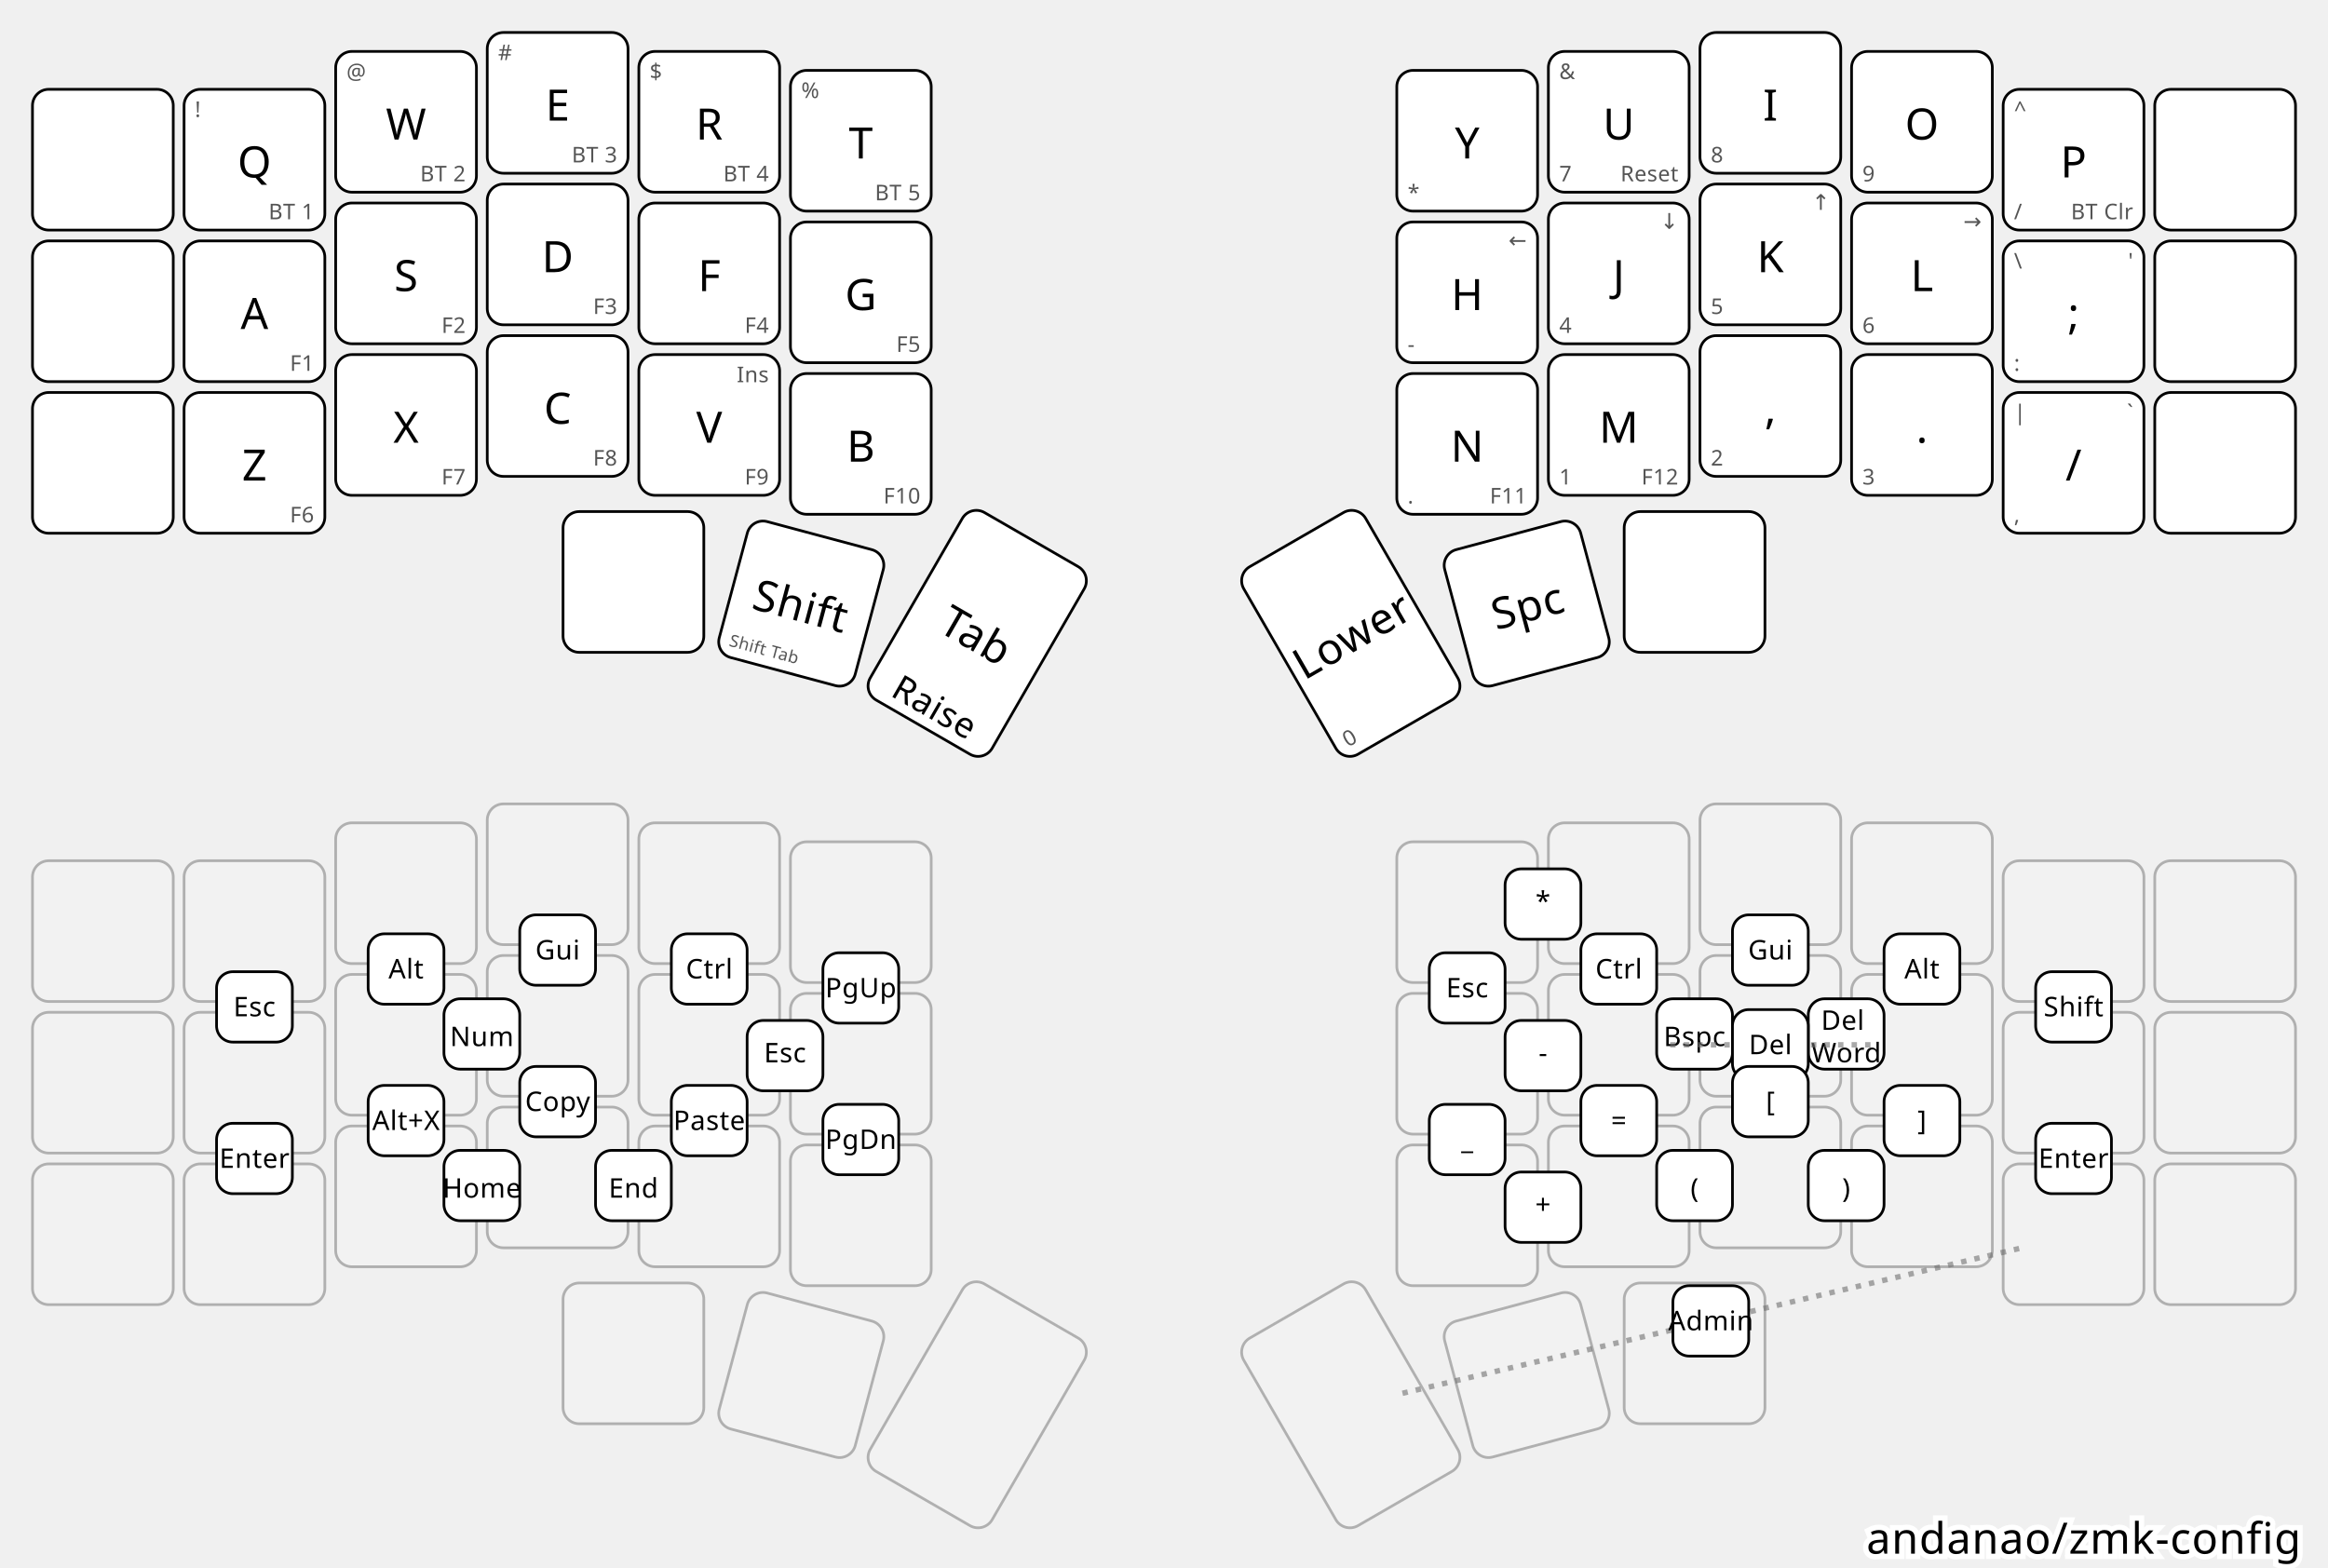
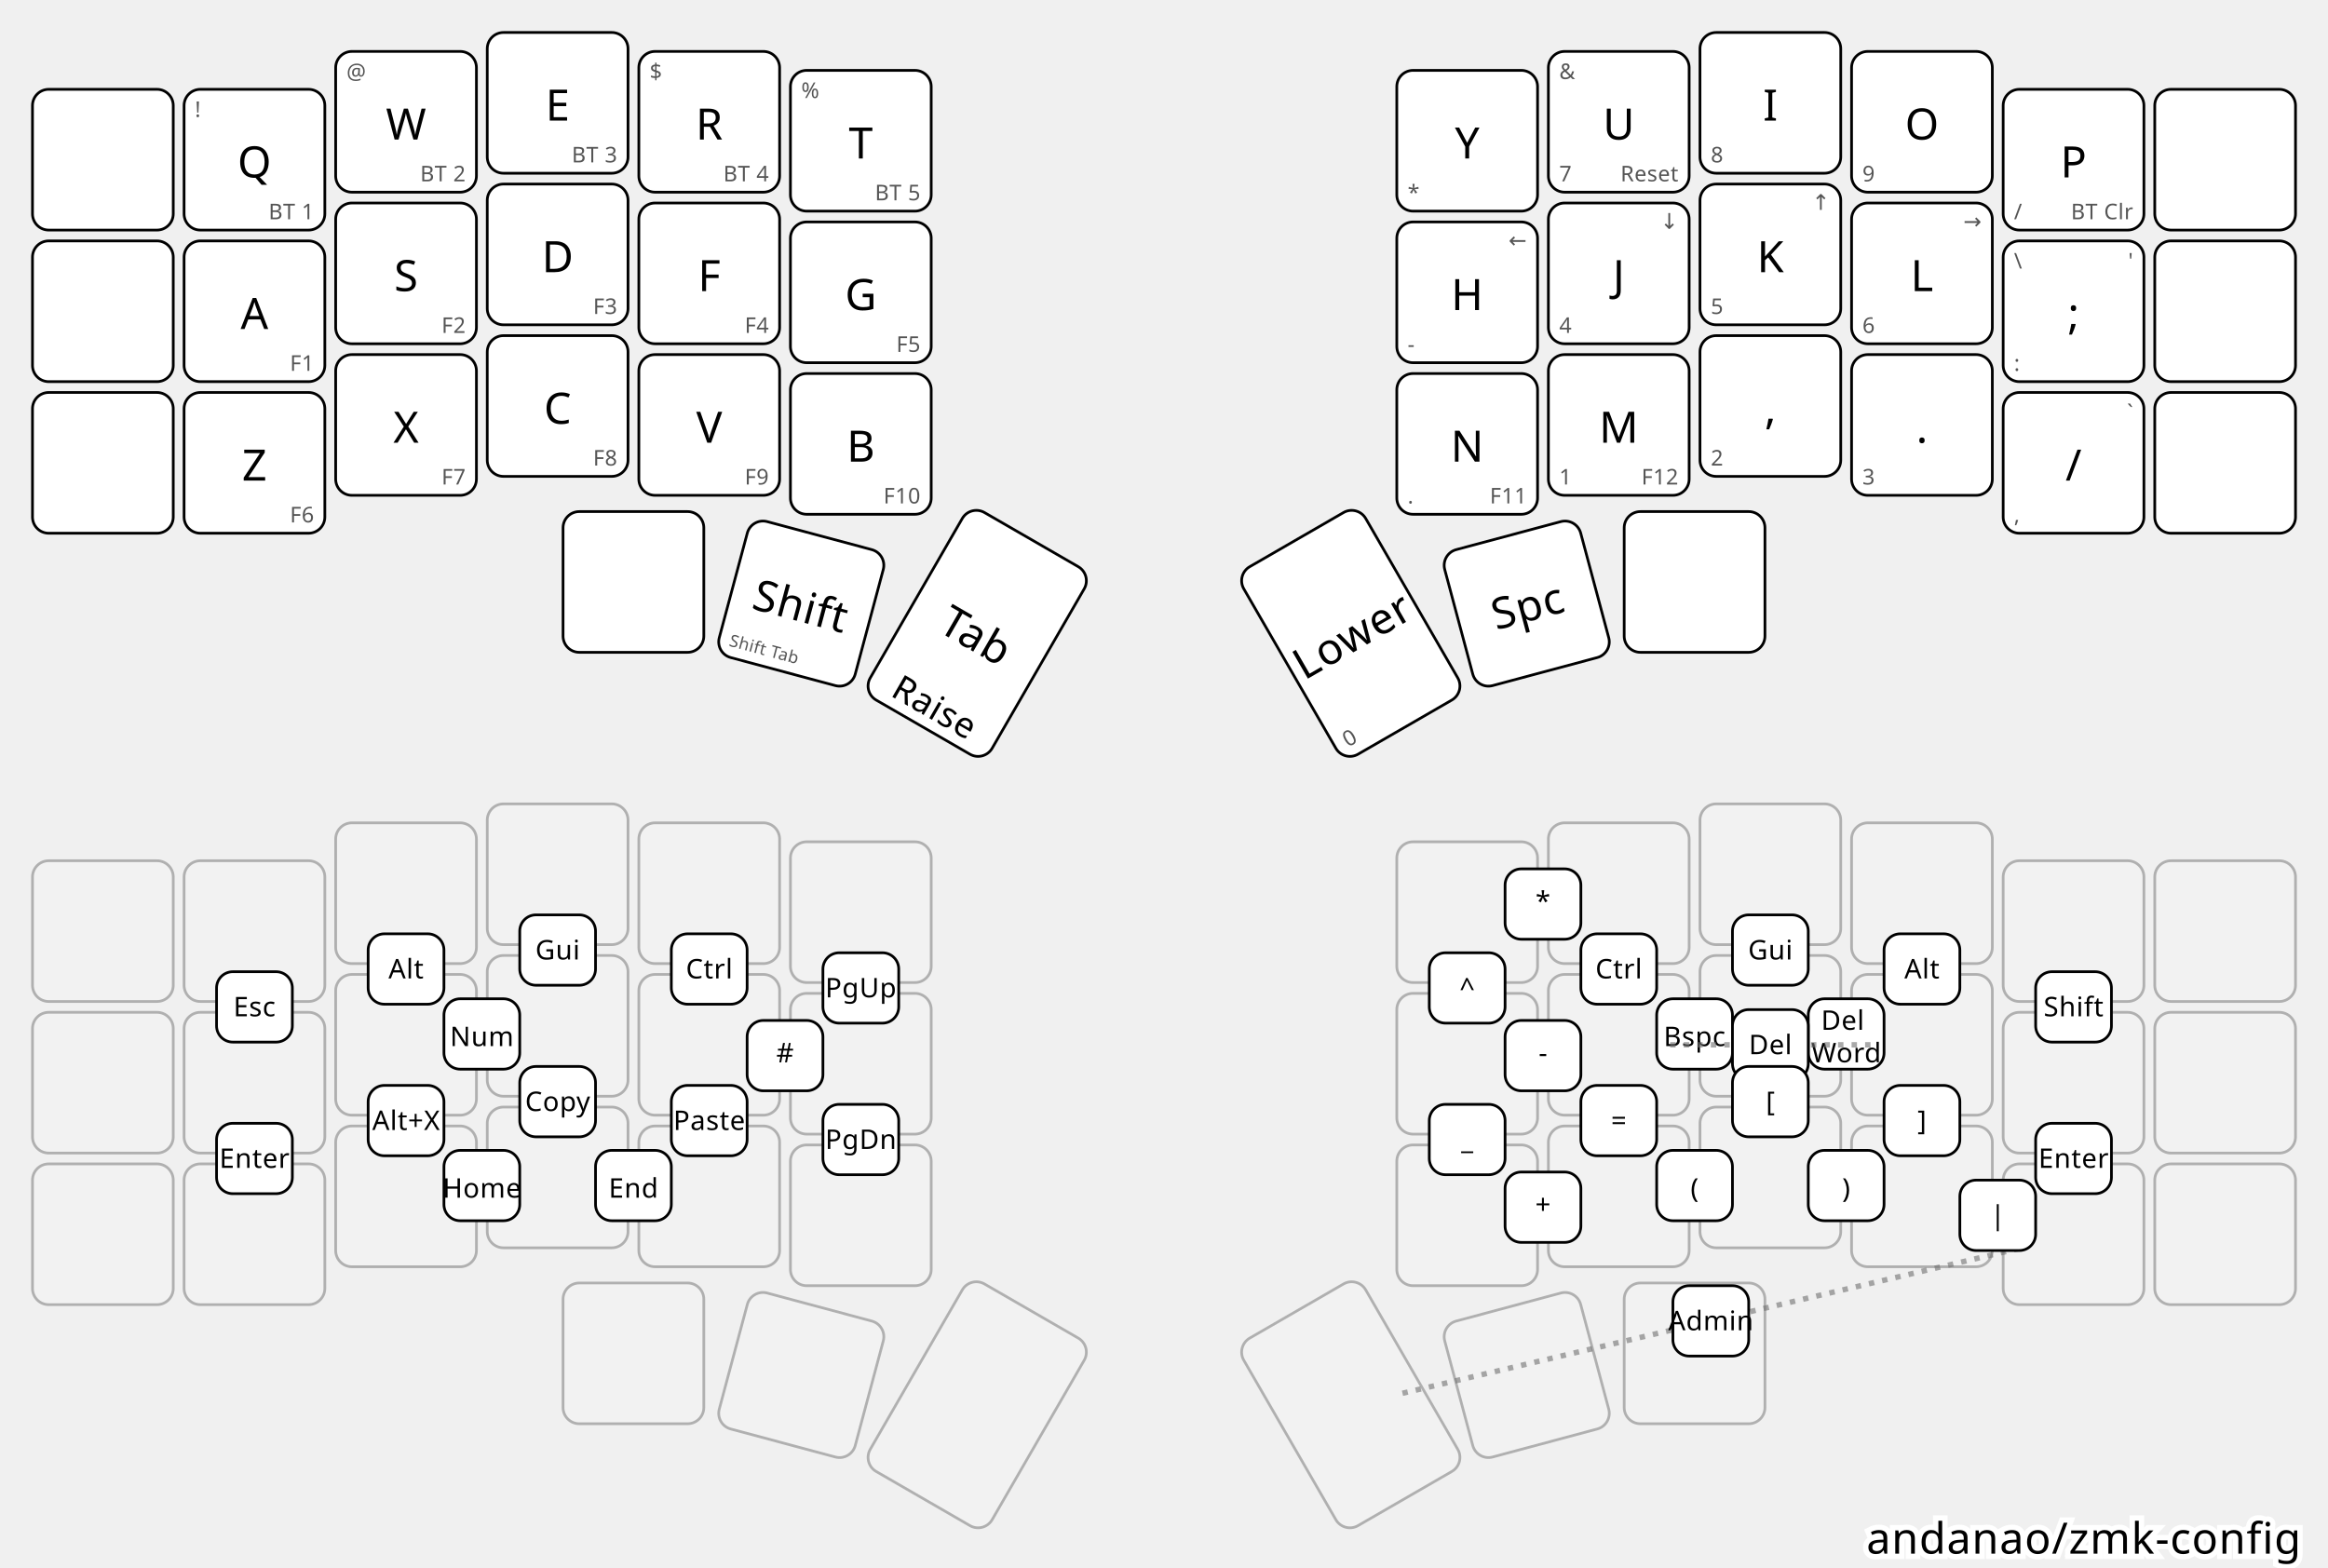
<svg xmlns="http://www.w3.org/2000/svg" xmlns:xlink="http://www.w3.org/1999/xlink" width="860" height="579" viewBox="0 0 860 579" class="keymap">
  <defs>/* start glyphs */
<svg id="mdi:play-pause">
      <svg id="mdi-play-pause" viewBox="0 0 24 24">
        <path d="M3,5V19L11,12M13,19H16V5H13M18,5V19H21V5" />
      </svg>
    </svg>
    <svg id="mdi:skip-backward">
      <svg id="mdi-skip-backward" viewBox="0 0 24 24">
        <path d="M20,5V19L13,12M6,5V19H4V5M13,5V19L6,12" />
      </svg>
    </svg>
    <svg id="mdi:skip-forward">
      <svg id="mdi-skip-forward" viewBox="0 0 24 24">
        <path d="M4,5V19L11,12M18,5V19H20V5M11,5V19L18,12" />
      </svg>
    </svg>
    <svg id="mdi:volume-high">
      <svg id="mdi-volume-high" viewBox="0 0 24 24">
        <path d="M14,3.23V5.29C16.89,6.15 19,8.83 19,12C19,15.17 16.89,17.84 14,18.7V20.77C18,19.86 21,16.28 21,12C21,7.72 18,4.14 14,3.23M16.5,12C16.5,10.23 15.5,8.71 14,7.97V16C15.5,15.29 16.5,13.76 16.5,12M3,9V15H7L12,20V4L7,9H3Z" />
      </svg>
    </svg>
    <svg id="mdi:volume-medium">
      <svg id="mdi-volume-medium" viewBox="0 0 24 24">
        <path d="M5,9V15H9L14,20V4L9,9M18.5,12C18.5,10.23 17.5,8.71 16,7.97V16C17.5,15.29 18.5,13.76 18.5,12Z" />
      </svg>
    </svg>
  </defs>/* end glyphs */
<style>/* Deliberately monochrome: black on white, with a white-on-black variant
   for browsers in dark mode.

   Colours are literal hex rather than CSS custom properties. librsvg --
   what Emacs and most non-browser SVG viewers render with -- does not
   implement var() and silently falls back to black, and it ignores @media,
   so it gets the light variant below. */

svg path { fill: inherit; }

svg.keymap {
    fill: #000;
    background-color: #fff;
    font-family: Calibri, system-ui, sans-serif;
    font-size: 16px;
    font-kerning: normal;
    text-rendering: optimizeLegibility;
}

/* Keys need an outline here. The palettes keymap-drawer ships rely on the
   key fill contrasting with a coloured page; white-on-white has none. */
rect.key, rect.combo, rect.combo-separate { fill: #fff; stroke: #000; stroke-width: 1; }
rect.held, rect.combo.held                { fill: #d0d0d0; }
.layer-Combos rect.key                    { fill: #f2f2f2; stroke: #b0b0b0; }
path.combo { stroke: #707070; stroke-width: 2; stroke-dasharray: 2, 3; opacity: 0.6; fill: none; }

text {
    text-anchor: middle;
    dominant-baseline: middle;
    letter-spacing: 0.02em;
}

text.tap     { font-weight: 500; }
text.hold    { font-weight: 400; font-size: 13px; }
text.shifted { font-weight: 400; font-size: 11px; }
text.combo, text.left, text.right { font-size: 10px; }
/* 8px rather than the 10px of other secondary legends: the overview puts
   two corner legends on the same key edge (e.g. Num's "Boot" beside
   Admin's "BT 2"), which overlaps at anything larger. */
text.tl, text.tr, text.bl, text.br { font-size: 8px; }

text.hold, text.bl, text.br    { text-anchor: middle; dominant-baseline: auto; }
text.shifted, text.tl, text.tr { text-anchor: middle; dominant-baseline: hanging; }
text.left, text.tl, text.bl    { text-anchor: start; }
text.right, text.tr, text.br   { text-anchor: end; }

text.layer-activator { text-decoration: underline; }
text.combo.hold, text.combo.shifted, text.combo.left, text.combo.right { font-size: 8px; }

/* Without colour the overview's corner legends are told apart by position
   alone: tl=Raise, tr=Lower, bl=Num, br=Admin. Grey keeps them from
   competing with the base-layer legend in the middle of the key. */
text.tl, text.tr, text.bl, text.br,
use.tl, use.tr, use.bl, use.br { fill: #555; }

text.label, text.footer { fill: #000; stroke: #fff; stroke-width: 4; paint-order: stroke; }
text.label  { font-weight: bold; text-anchor: start; }
text.footer { text-anchor: end; dominant-baseline: auto; }

.icon-tabler &gt; path                             { fill: inherit; stroke: inherit; stroke-width: 2; }
.icon-tabler &gt; path[stroke="none"][fill="none"] { visibility: hidden; }

/* Browsers only; librsvg ignores @media and keeps the light variant.
   Delete this block for light-only output. */
@media (prefers-color-scheme: dark) {
    svg.keymap { fill: #fff; background-color: #000; }
    rect.key, rect.combo, rect.combo-separate { fill: #000; stroke: #fff; }
    rect.held, rect.combo.held                { fill: #444; }
    .layer-Combos rect.key                    { fill: #1a1a1a; stroke: #666; }
    path.combo { stroke: #909090; }
    text.tl, text.tr, text.bl, text.br,
    use.tl, use.tr, use.bl, use.br { fill: #aaa; }
    text.label, text.footer { fill: #fff; stroke: #000; }
}
</style>
  <g transform="translate(10, 0)" class="layer-Base">
    <g transform="translate(0, 10)">
      <g transform="translate(28, 49)" class="key keypos-0">
        <rect rx="6" ry="6" x="-26" y="-26" width="52" height="52" class="key" />
      </g>
      <g transform="translate(84, 49)" class="key keypos-1">
        <rect rx="6" ry="6" x="-26" y="-26" width="52" height="52" class="key" />
        <text x="0" y="1" class="key tap">Q</text>
        <text x="-22" y="-22" class="key tl">!</text>
        <text x="22" y="22" class="key br">BT 1</text>
      </g>
      <g transform="translate(140, 35)" class="key keypos-2">
        <rect rx="6" ry="6" x="-26" y="-26" width="52" height="52" class="key" />
        <text x="0" y="1" class="key tap">W</text>
        <text x="-22" y="-22" class="key tl">@</text>
        <text x="22" y="22" class="key br">BT 2</text>
      </g>
      <g transform="translate(196, 28)" class="key keypos-3">
        <rect rx="6" ry="6" x="-26" y="-26" width="52" height="52" class="key" />
        <text x="0" y="1" class="key tap">E</text>
-         <text x="-22" y="-22" class="key tl">#</text>
        <text x="22" y="22" class="key br">BT 3</text>
      </g>
      <g transform="translate(252, 35)" class="key keypos-4">
        <rect rx="6" ry="6" x="-26" y="-26" width="52" height="52" class="key" />
        <text x="0" y="1" class="key tap">R</text>
        <text x="-22" y="-22" class="key tl">$</text>
        <text x="22" y="22" class="key br">BT 4</text>
      </g>
      <g transform="translate(308, 42)" class="key keypos-5">
        <rect rx="6" ry="6" x="-26" y="-26" width="52" height="52" class="key" />
        <text x="0" y="1" class="key tap">T</text>
        <text x="-22" y="-22" class="key tl">%</text>
        <text x="22" y="22" class="key br">BT 5</text>
      </g>
      <g transform="translate(532, 42)" class="key keypos-6">
        <rect rx="6" ry="6" x="-26" y="-26" width="52" height="52" class="key" />
        <text x="0" y="1" class="key tap">Y</text>
        <text x="-22" y="22" class="key bl">*</text>
      </g>
      <g transform="translate(588, 35)" class="key keypos-7">
        <rect rx="6" ry="6" x="-26" y="-26" width="52" height="52" class="key" />
        <text x="0" y="1" class="key tap">U</text>
        <text x="-22" y="-22" class="key tl">&amp;</text>
        <text x="-22" y="22" class="key bl">7</text>
        <text x="22" y="22" class="key br">Reset</text>
      </g>
      <g transform="translate(644, 28)" class="key keypos-8">
        <rect rx="6" ry="6" x="-26" y="-26" width="52" height="52" class="key" />
        <text x="0" y="1" class="key tap">I</text>
        <text x="-22" y="22" class="key bl">8</text>
      </g>
      <g transform="translate(700, 35)" class="key keypos-9">
        <rect rx="6" ry="6" x="-26" y="-26" width="52" height="52" class="key" />
        <text x="0" y="1" class="key tap">O</text>
        <text x="-22" y="22" class="key bl">9</text>
      </g>
      <g transform="translate(756, 49)" class="key keypos-10">
        <rect rx="6" ry="6" x="-26" y="-26" width="52" height="52" class="key" />
        <text x="0" y="1" class="key tap">P</text>
-         <text x="-22" y="-22" class="key tl">^</text>
        <text x="-22" y="22" class="key bl">/</text>
        <text x="22" y="22" class="key br">BT Clr</text>
      </g>
      <g transform="translate(812, 49)" class="key keypos-11">
        <rect rx="6" ry="6" x="-26" y="-26" width="52" height="52" class="key" />
      </g>
      <g transform="translate(28, 105)" class="key keypos-12">
        <rect rx="6" ry="6" x="-26" y="-26" width="52" height="52" class="key" />
      </g>
      <g transform="translate(84, 105)" class="key keypos-13">
        <rect rx="6" ry="6" x="-26" y="-26" width="52" height="52" class="key" />
        <text x="0" y="1" class="key tap">A</text>
        <text x="22" y="22" class="key br">F1</text>
      </g>
      <g transform="translate(140, 91)" class="key keypos-14">
        <rect rx="6" ry="6" x="-26" y="-26" width="52" height="52" class="key" />
        <text x="0" y="1" class="key tap">S</text>
        <text x="22" y="22" class="key br">F2</text>
      </g>
      <g transform="translate(196, 84)" class="key keypos-15">
        <rect rx="6" ry="6" x="-26" y="-26" width="52" height="52" class="key" />
        <text x="0" y="1" class="key tap">D</text>
        <text x="22" y="22" class="key br">F3</text>
      </g>
      <g transform="translate(252, 91)" class="key keypos-16">
        <rect rx="6" ry="6" x="-26" y="-26" width="52" height="52" class="key" />
        <text x="0" y="1" class="key tap">F</text>
        <text x="22" y="22" class="key br">F4</text>
      </g>
      <g transform="translate(308, 98)" class="key keypos-17">
        <rect rx="6" ry="6" x="-26" y="-26" width="52" height="52" class="key" />
        <text x="0" y="1" class="key tap">G</text>
        <text x="22" y="22" class="key br">F5</text>
      </g>
      <g transform="translate(532, 98)" class="key keypos-18">
        <rect rx="6" ry="6" x="-26" y="-26" width="52" height="52" class="key" />
        <text x="0" y="1" class="key tap">H</text>
        <text x="22" y="-22" class="key tr">←</text>
        <text x="-22" y="22" class="key bl">-</text>
        <use href="#mdi:skip-backward" xlink:href="#mdi:skip-backward" x="12" y="12" height="10" width="10.0" class="key br glyph mdi:skip-backward" />
      </g>
      <g transform="translate(588, 91)" class="key keypos-19">
        <rect rx="6" ry="6" x="-26" y="-26" width="52" height="52" class="key" />
        <text x="0" y="1" class="key tap">J</text>
        <text x="22" y="-22" class="key tr">↓</text>
        <text x="-22" y="22" class="key bl">4</text>
        <use href="#mdi:volume-medium" xlink:href="#mdi:volume-medium" x="12" y="12" height="10" width="10.0" class="key br glyph mdi:volume-medium" />
      </g>
      <g transform="translate(644, 84)" class="key keypos-20">
        <rect rx="6" ry="6" x="-26" y="-26" width="52" height="52" class="key" />
        <text x="0" y="1" class="key tap">K</text>
        <text x="22" y="-22" class="key tr">↑</text>
        <text x="-22" y="22" class="key bl">5</text>
        <use href="#mdi:volume-high" xlink:href="#mdi:volume-high" x="12" y="12" height="10" width="10.0" class="key br glyph mdi:volume-high" />
      </g>
      <g transform="translate(700, 91)" class="key keypos-21">
        <rect rx="6" ry="6" x="-26" y="-26" width="52" height="52" class="key" />
        <text x="0" y="1" class="key tap">L</text>
        <text x="22" y="-22" class="key tr">→</text>
        <text x="-22" y="22" class="key bl">6</text>
        <use href="#mdi:skip-forward" xlink:href="#mdi:skip-forward" x="12" y="12" height="10" width="10.0" class="key br glyph mdi:skip-forward" />
      </g>
      <g transform="translate(756, 105)" class="key keypos-22">
        <rect rx="6" ry="6" x="-26" y="-26" width="52" height="52" class="key" />
        <text x="0" y="1" class="key tap">;</text>
        <text x="-22" y="-22" class="key tl">\</text>
        <text x="22" y="-22" class="key tr">'</text>
        <text x="-22" y="22" class="key bl">:</text>
      </g>
      <g transform="translate(812, 105)" class="key keypos-23">
        <rect rx="6" ry="6" x="-26" y="-26" width="52" height="52" class="key" />
      </g>
      <g transform="translate(28, 161)" class="key keypos-24">
        <rect rx="6" ry="6" x="-26" y="-26" width="52" height="52" class="key" />
      </g>
      <g transform="translate(84, 161)" class="key keypos-25">
        <rect rx="6" ry="6" x="-26" y="-26" width="52" height="52" class="key" />
        <text x="0" y="1" class="key tap">Z</text>
        <text x="22" y="22" class="key br">F6</text>
      </g>
      <g transform="translate(140, 147)" class="key keypos-26">
        <rect rx="6" ry="6" x="-26" y="-26" width="52" height="52" class="key" />
        <text x="0" y="1" class="key tap">X</text>
        <text x="22" y="22" class="key br">F7</text>
      </g>
      <g transform="translate(196, 140)" class="key keypos-27">
        <rect rx="6" ry="6" x="-26" y="-26" width="52" height="52" class="key" />
        <text x="0" y="1" class="key tap">C</text>
        <text x="22" y="22" class="key br">F8</text>
      </g>
      <g transform="translate(252, 147)" class="key keypos-28">
        <rect rx="6" ry="6" x="-26" y="-26" width="52" height="52" class="key" />
        <text x="0" y="1" class="key tap">V</text>
-         <text x="22" y="-22" class="key tr">Ins</text>
        <text x="22" y="22" class="key br">F9</text>
      </g>
      <g transform="translate(308, 154)" class="key keypos-29">
        <rect rx="6" ry="6" x="-26" y="-26" width="52" height="52" class="key" />
        <text x="0" y="1" class="key tap">B</text>
        <text x="22" y="22" class="key br">F10</text>
      </g>
      <g transform="translate(532, 154)" class="key keypos-30">
        <rect rx="6" ry="6" x="-26" y="-26" width="52" height="52" class="key" />
        <text x="0" y="1" class="key tap">N</text>
        <text x="-22" y="22" class="key bl">.</text>
        <text x="22" y="22" class="key br">F11</text>
      </g>
      <g transform="translate(588, 147)" class="key keypos-31">
        <rect rx="6" ry="6" x="-26" y="-26" width="52" height="52" class="key" />
        <text x="0" y="1" class="key tap">M</text>
        <text x="-22" y="22" class="key bl">1</text>
        <text x="22" y="22" class="key br">F12</text>
      </g>
      <g transform="translate(644, 140)" class="key keypos-32">
        <rect rx="6" ry="6" x="-26" y="-26" width="52" height="52" class="key" />
        <text x="0" y="1" class="key tap">,</text>
        <text x="-22" y="22" class="key bl">2</text>
      </g>
      <g transform="translate(700, 147)" class="key keypos-33">
        <rect rx="6" ry="6" x="-26" y="-26" width="52" height="52" class="key" />
        <text x="0" y="1" class="key tap">.</text>
        <text x="-22" y="22" class="key bl">3</text>
      </g>
      <g transform="translate(756, 161)" class="key keypos-34">
        <rect rx="6" ry="6" x="-26" y="-26" width="52" height="52" class="key" />
        <text x="0" y="1" class="key tap">/</text>
-         <text x="-22" y="-22" class="key tl">|</text>
        <text x="22" y="-22" class="key tr">`</text>
        <text x="-22" y="22" class="key bl">,</text>
      </g>
      <g transform="translate(812, 161)" class="key keypos-35">
        <rect rx="6" ry="6" x="-26" y="-26" width="52" height="52" class="key" />
      </g>
      <g transform="translate(224, 205)" class="key keypos-36">
        <rect rx="6" ry="6" x="-26" y="-26" width="52" height="52" class="key" />
      </g>
      <g transform="translate(286, 213) rotate(15.0)" class="key keypos-37">
        <rect rx="6" ry="6" x="-26" y="-26" width="52" height="52" class="key" />
        <text x="0" y="1" class="key tap">Shift</text>
        <text x="-22" y="22" class="key bl">
          <tspan style="font-size: 78%">Shift Tab</tspan>
        </text>
      </g>
      <g transform="translate(351, 224) rotate(30.0)" class="key keypos-38">
        <rect rx="6" ry="6" x="-26" y="-40" width="52" height="80" class="key" />
        <text x="0" y="1" class="key tap">Tab</text>
        <text x="0" y="36" class="key hold">Raise</text>
      </g>
      <g transform="translate(489, 224) rotate(-30.0)" class="key keypos-39">
        <rect rx="6" ry="6" x="-26" y="-40" width="52" height="80" class="key" />
        <text x="0" y="1" class="key tap">Lower</text>
        <text x="-22" y="36" class="key bl">0</text>
      </g>
      <g transform="translate(554, 213) rotate(-15.0)" class="key keypos-40">
        <rect rx="6" ry="6" x="-26" y="-26" width="52" height="52" class="key" />
        <text x="0" y="1" class="key tap">Spc</text>
        <use href="#mdi:play-pause" xlink:href="#mdi:play-pause" x="12" y="12" height="10" width="10.0" class="key br glyph mdi:play-pause" />
      </g>
      <g transform="translate(616, 205)" class="key keypos-41">
        <rect rx="6" ry="6" x="-26" y="-26" width="52" height="52" class="key" />
      </g>
    </g>
  </g>
  <g transform="translate(10, 285)" class="layer-Combos">
    <g transform="translate(0, 10)">
      <g transform="translate(28, 49)" class="key keypos-0">
        <rect rx="6" ry="6" x="-26" y="-26" width="52" height="52" class="key" />
      </g>
      <g transform="translate(84, 49)" class="key keypos-1">
        <rect rx="6" ry="6" x="-26" y="-26" width="52" height="52" class="key" />
      </g>
      <g transform="translate(140, 35)" class="key keypos-2">
        <rect rx="6" ry="6" x="-26" y="-26" width="52" height="52" class="key" />
      </g>
      <g transform="translate(196, 28)" class="key keypos-3">
        <rect rx="6" ry="6" x="-26" y="-26" width="52" height="52" class="key" />
      </g>
      <g transform="translate(252, 35)" class="key keypos-4">
        <rect rx="6" ry="6" x="-26" y="-26" width="52" height="52" class="key" />
      </g>
      <g transform="translate(308, 42)" class="key keypos-5">
        <rect rx="6" ry="6" x="-26" y="-26" width="52" height="52" class="key" />
      </g>
      <g transform="translate(532, 42)" class="key keypos-6">
        <rect rx="6" ry="6" x="-26" y="-26" width="52" height="52" class="key" />
      </g>
      <g transform="translate(588, 35)" class="key keypos-7">
        <rect rx="6" ry="6" x="-26" y="-26" width="52" height="52" class="key" />
      </g>
      <g transform="translate(644, 28)" class="key keypos-8">
        <rect rx="6" ry="6" x="-26" y="-26" width="52" height="52" class="key" />
      </g>
      <g transform="translate(700, 35)" class="key keypos-9">
        <rect rx="6" ry="6" x="-26" y="-26" width="52" height="52" class="key" />
      </g>
      <g transform="translate(756, 49)" class="key keypos-10">
        <rect rx="6" ry="6" x="-26" y="-26" width="52" height="52" class="key" />
      </g>
      <g transform="translate(812, 49)" class="key keypos-11">
        <rect rx="6" ry="6" x="-26" y="-26" width="52" height="52" class="key" />
      </g>
      <g transform="translate(28, 105)" class="key keypos-12">
        <rect rx="6" ry="6" x="-26" y="-26" width="52" height="52" class="key" />
      </g>
      <g transform="translate(84, 105)" class="key keypos-13">
        <rect rx="6" ry="6" x="-26" y="-26" width="52" height="52" class="key" />
      </g>
      <g transform="translate(140, 91)" class="key keypos-14">
        <rect rx="6" ry="6" x="-26" y="-26" width="52" height="52" class="key" />
      </g>
      <g transform="translate(196, 84)" class="key keypos-15">
        <rect rx="6" ry="6" x="-26" y="-26" width="52" height="52" class="key" />
      </g>
      <g transform="translate(252, 91)" class="key keypos-16">
        <rect rx="6" ry="6" x="-26" y="-26" width="52" height="52" class="key" />
      </g>
      <g transform="translate(308, 98)" class="key keypos-17">
        <rect rx="6" ry="6" x="-26" y="-26" width="52" height="52" class="key" />
      </g>
      <g transform="translate(532, 98)" class="key keypos-18">
        <rect rx="6" ry="6" x="-26" y="-26" width="52" height="52" class="key" />
      </g>
      <g transform="translate(588, 91)" class="key keypos-19">
        <rect rx="6" ry="6" x="-26" y="-26" width="52" height="52" class="key" />
      </g>
      <g transform="translate(644, 84)" class="key keypos-20">
        <rect rx="6" ry="6" x="-26" y="-26" width="52" height="52" class="key" />
      </g>
      <g transform="translate(700, 91)" class="key keypos-21">
        <rect rx="6" ry="6" x="-26" y="-26" width="52" height="52" class="key" />
      </g>
      <g transform="translate(756, 105)" class="key keypos-22">
        <rect rx="6" ry="6" x="-26" y="-26" width="52" height="52" class="key" />
      </g>
      <g transform="translate(812, 105)" class="key keypos-23">
        <rect rx="6" ry="6" x="-26" y="-26" width="52" height="52" class="key" />
      </g>
      <g transform="translate(28, 161)" class="key keypos-24">
        <rect rx="6" ry="6" x="-26" y="-26" width="52" height="52" class="key" />
      </g>
      <g transform="translate(84, 161)" class="key keypos-25">
        <rect rx="6" ry="6" x="-26" y="-26" width="52" height="52" class="key" />
      </g>
      <g transform="translate(140, 147)" class="key keypos-26">
        <rect rx="6" ry="6" x="-26" y="-26" width="52" height="52" class="key" />
      </g>
      <g transform="translate(196, 140)" class="key keypos-27">
        <rect rx="6" ry="6" x="-26" y="-26" width="52" height="52" class="key" />
      </g>
      <g transform="translate(252, 147)" class="key keypos-28">
        <rect rx="6" ry="6" x="-26" y="-26" width="52" height="52" class="key" />
      </g>
      <g transform="translate(308, 154)" class="key keypos-29">
        <rect rx="6" ry="6" x="-26" y="-26" width="52" height="52" class="key" />
      </g>
      <g transform="translate(532, 154)" class="key keypos-30">
        <rect rx="6" ry="6" x="-26" y="-26" width="52" height="52" class="key" />
      </g>
      <g transform="translate(588, 147)" class="key keypos-31">
        <rect rx="6" ry="6" x="-26" y="-26" width="52" height="52" class="key" />
      </g>
      <g transform="translate(644, 140)" class="key keypos-32">
        <rect rx="6" ry="6" x="-26" y="-26" width="52" height="52" class="key" />
      </g>
      <g transform="translate(700, 147)" class="key keypos-33">
        <rect rx="6" ry="6" x="-26" y="-26" width="52" height="52" class="key" />
      </g>
      <g transform="translate(756, 161)" class="key keypos-34">
        <rect rx="6" ry="6" x="-26" y="-26" width="52" height="52" class="key" />
      </g>
      <g transform="translate(812, 161)" class="key keypos-35">
        <rect rx="6" ry="6" x="-26" y="-26" width="52" height="52" class="key" />
      </g>
      <g transform="translate(224, 205)" class="key keypos-36">
        <rect rx="6" ry="6" x="-26" y="-26" width="52" height="52" class="key" />
      </g>
      <g transform="translate(286, 213) rotate(15.0)" class="key keypos-37">
        <rect rx="6" ry="6" x="-26" y="-26" width="52" height="52" class="key" />
      </g>
      <g transform="translate(351, 224) rotate(30.0)" class="key keypos-38">
        <rect rx="6" ry="6" x="-26" y="-40" width="52" height="80" class="key" />
      </g>
      <g transform="translate(489, 224) rotate(-30.0)" class="key keypos-39">
        <rect rx="6" ry="6" x="-26" y="-40" width="52" height="80" class="key" />
      </g>
      <g transform="translate(554, 213) rotate(-15.0)" class="key keypos-40">
        <rect rx="6" ry="6" x="-26" y="-26" width="52" height="52" class="key" />
      </g>
      <g transform="translate(616, 205)" class="key keypos-41">
        <rect rx="6" ry="6" x="-26" y="-26" width="52" height="52" class="key" />
      </g>
      <g class="combo combopos-0">
        <rect rx="6" ry="6" x="238" y="50" width="28" height="26" class="combo" />
        <text x="252" y="63" class="combo tap">Ctrl</text>
      </g>
      <g class="combo combopos-1">
        <rect rx="6" ry="6" x="574" y="50" width="28" height="26" class="combo" />
        <text x="588" y="63" class="combo tap">Ctrl</text>
      </g>
      <g class="combo combopos-2">
        <rect rx="6" ry="6" x="182" y="43" width="28" height="26" class="combo" />
        <text x="196" y="56" class="combo tap">Gui</text>
      </g>
      <g class="combo combopos-3">
        <rect rx="6" ry="6" x="630" y="43" width="28" height="26" class="combo" />
        <text x="644" y="56" class="combo tap">Gui</text>
      </g>
      <g class="combo combopos-4">
        <rect rx="6" ry="6" x="126" y="50" width="28" height="26" class="combo" />
        <text x="140" y="63" class="combo tap">Alt</text>
      </g>
      <g class="combo combopos-5">
        <rect rx="6" ry="6" x="686" y="50" width="28" height="26" class="combo" />
        <text x="700" y="63" class="combo tap">Alt</text>
      </g>
      <g class="combo combopos-6">
        <rect rx="6" ry="6" x="742" y="64" width="28" height="26" class="combo" />
        <text x="756" y="77" class="combo tap">Shift</text>
      </g>
      <g class="combo combopos-7">
-         <rect rx="6" ry="6" x="266" y="82" width="28" height="26" class="combo" />
-         <text x="280" y="94" class="combo tap">Esc</text>
-       </g>
-       <g class="combo combopos-8">
        <rect rx="6" ry="6" x="70" y="64" width="28" height="26" class="combo" />
        <text x="84" y="77" class="combo tap">Esc</text>
      </g>
-       <g class="combo combopos-9">
-         <rect rx="6" ry="6" x="518" y="57" width="28" height="26" class="combo" />
-         <text x="532" y="70" class="combo tap">Esc</text>
-       </g>
-       <g class="combo combopos-10">
+       <g class="combo combopos-8">
        <rect rx="6" ry="6" x="126" y="106" width="28" height="26" class="combo" />
        <text x="140" y="119" class="combo tap">Alt+X</text>
      </g>
-       <g class="combo combopos-13">
+       <g class="combo combopos-11">
        <rect rx="6" ry="6" x="294" y="57" width="28" height="26" class="combo" />
        <text x="308" y="70" class="combo tap">PgUp</text>
      </g>
-       <g class="combo combopos-14">
+       <g class="combo combopos-12">
        <rect rx="6" ry="6" x="294" y="113" width="28" height="26" class="combo" />
        <text x="308" y="126" class="combo tap">PgDn</text>
      </g>
-       <g class="combo combopos-15">
+       <g class="combo combopos-13">
        <rect rx="6" ry="6" x="154" y="130" width="28" height="26" class="combo" />
        <text x="168" y="144" class="combo tap">Home</text>
      </g>
-       <g class="combo combopos-16">
+       <g class="combo combopos-14">
        <rect rx="6" ry="6" x="210" y="130" width="28" height="26" class="combo" />
        <text x="224" y="144" class="combo tap">End</text>
      </g>
-       <g class="combo combopos-17">
+       <g class="combo combopos-15">
        <rect rx="6" ry="6" x="154" y="74" width="28" height="26" class="combo" />
        <text x="168" y="88" class="combo tap">Num</text>
      </g>
-       <g class="combo combopos-18">
+       <g class="combo combopos-16">
        <path d="M622,193 l-115,27" class="combo" />
        <path d="M622,193 l115,-27" class="combo" />
        <rect rx="6" ry="6" x="608" y="180" width="28" height="26" class="combo" />
        <text x="622" y="193" class="combo tap">Admin</text>
      </g>
-       <g class="combo combopos-19">
+       <g class="combo combopos-17">
        <rect rx="6" ry="6" x="70" y="120" width="28" height="26" class="combo" />
        <text x="84" y="133" class="combo tap">Enter</text>
      </g>
-       <g class="combo combopos-20">
+       <g class="combo combopos-18">
        <rect rx="6" ry="6" x="742" y="120" width="28" height="26" class="combo" />
        <text x="756" y="133" class="combo tap">Enter</text>
      </g>
-       <g class="combo combopos-21">
+       <g class="combo combopos-19">
        <rect rx="6" ry="6" x="602" y="74" width="28" height="26" class="combo" />
        <text x="616" y="88" class="combo tap">Bspc</text>
      </g>
-       <g class="combo combopos-22">
+       <g class="combo combopos-20">
        <rect rx="6" ry="6" x="658" y="74" width="28" height="26" class="combo" />
        <text x="672" y="88" class="combo tap">
          <tspan x="672" dy="-0.6em">Del</tspan>
          <tspan x="672" dy="1.2em">Word</tspan>
        </text>
      </g>
-       <g class="combo combopos-23">
+       <g class="combo combopos-21">
        <path d="M644,91 l-37,0" class="combo" />
        <path d="M644,91 l37,0" class="combo" />
        <rect rx="6" ry="6" x="630" y="78" width="28" height="26" class="combo" />
        <text x="644" y="91" class="combo tap">Del</text>
      </g>
-       <g class="combo combopos-24">
+       <g class="combo combopos-22">
        <rect rx="6" ry="6" x="546" y="26" width="28" height="26" class="combo" />
        <text x="560" y="38" class="combo tap">*</text>
      </g>
+       <g class="combo combopos-23">
+         <rect rx="6" ry="6" x="266" y="82" width="28" height="26" class="combo" />
+         <text x="280" y="94" class="combo tap">#</text>
+       </g>
+       <g class="combo combopos-24">
+         <rect rx="6" ry="6" x="518" y="57" width="28" height="26" class="combo" />
+         <text x="532" y="70" class="combo tap">^</text>
+       </g>
      <g class="combo combopos-25">
+         <rect rx="6" ry="6" x="714" y="141" width="28" height="26" class="combo" />
+         <text x="728" y="154" class="combo tap">|</text>
+       </g>
+       <g class="combo combopos-26">
        <rect rx="6" ry="6" x="546" y="82" width="28" height="26" class="combo" />
        <text x="560" y="94" class="combo tap">-</text>
      </g>
-       <g class="combo combopos-26">
+       <g class="combo combopos-27">
        <rect rx="6" ry="6" x="546" y="138" width="28" height="26" class="combo" />
        <text x="560" y="150" class="combo tap">+</text>
      </g>
-       <g class="combo combopos-27">
+       <g class="combo combopos-28">
        <rect rx="6" ry="6" x="574" y="106" width="28" height="26" class="combo" />
        <text x="588" y="119" class="combo tap">=</text>
      </g>
-       <g class="combo combopos-28">
+       <g class="combo combopos-29">
        <rect rx="6" ry="6" x="518" y="113" width="28" height="26" class="combo" />
        <text x="532" y="126" class="combo tap">_</text>
      </g>
-       <g class="combo combopos-29">
+       <g class="combo combopos-30">
        <rect rx="6" ry="6" x="630" y="99" width="28" height="26" class="combo" />
        <text x="644" y="112" class="combo tap">[</text>
      </g>
-       <g class="combo combopos-30">
+       <g class="combo combopos-31">
        <rect rx="6" ry="6" x="686" y="106" width="28" height="26" class="combo" />
        <text x="700" y="119" class="combo tap">]</text>
      </g>
-       <g class="combo combopos-31">
+       <g class="combo combopos-32">
        <rect rx="6" ry="6" x="602" y="130" width="28" height="26" class="combo" />
        <text x="616" y="144" class="combo tap">(</text>
      </g>
-       <g class="combo combopos-32">
+       <g class="combo combopos-33">
        <rect rx="6" ry="6" x="658" y="130" width="28" height="26" class="combo" />
        <text x="672" y="144" class="combo tap">)</text>
      </g>
-       <g class="combo combopos-33">
+       <g class="combo combopos-34">
        <rect rx="6" ry="6" x="182" y="99" width="28" height="26" class="combo" />
        <text x="196" y="112" class="combo tap">Copy</text>
      </g>
-       <g class="combo combopos-34">
+       <g class="combo combopos-35">
        <rect rx="6" ry="6" x="238" y="106" width="28" height="26" class="combo" />
        <text x="252" y="119" class="combo tap">Paste</text>
      </g>
    </g>
  </g>
  <text x="850.0" y="574.0" class="footer">andanao/zmk-config</text>
</svg>
